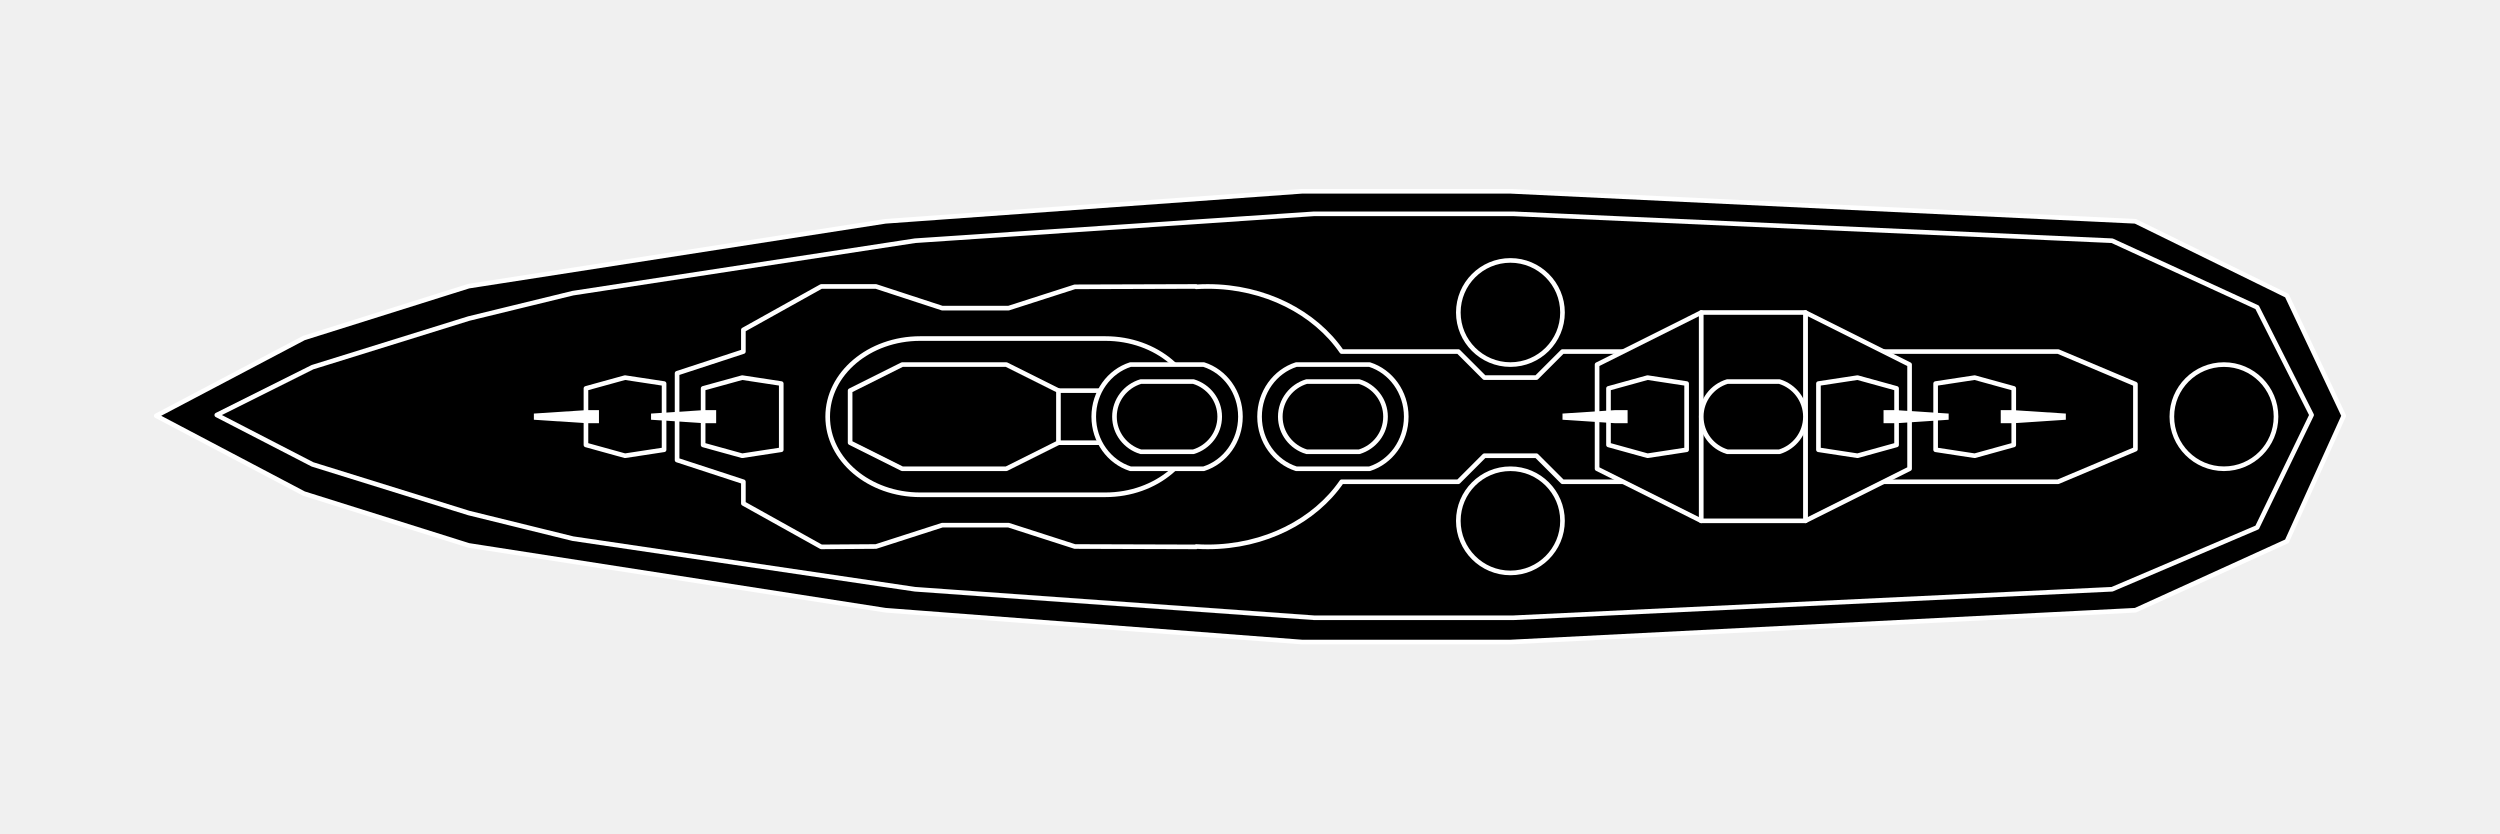
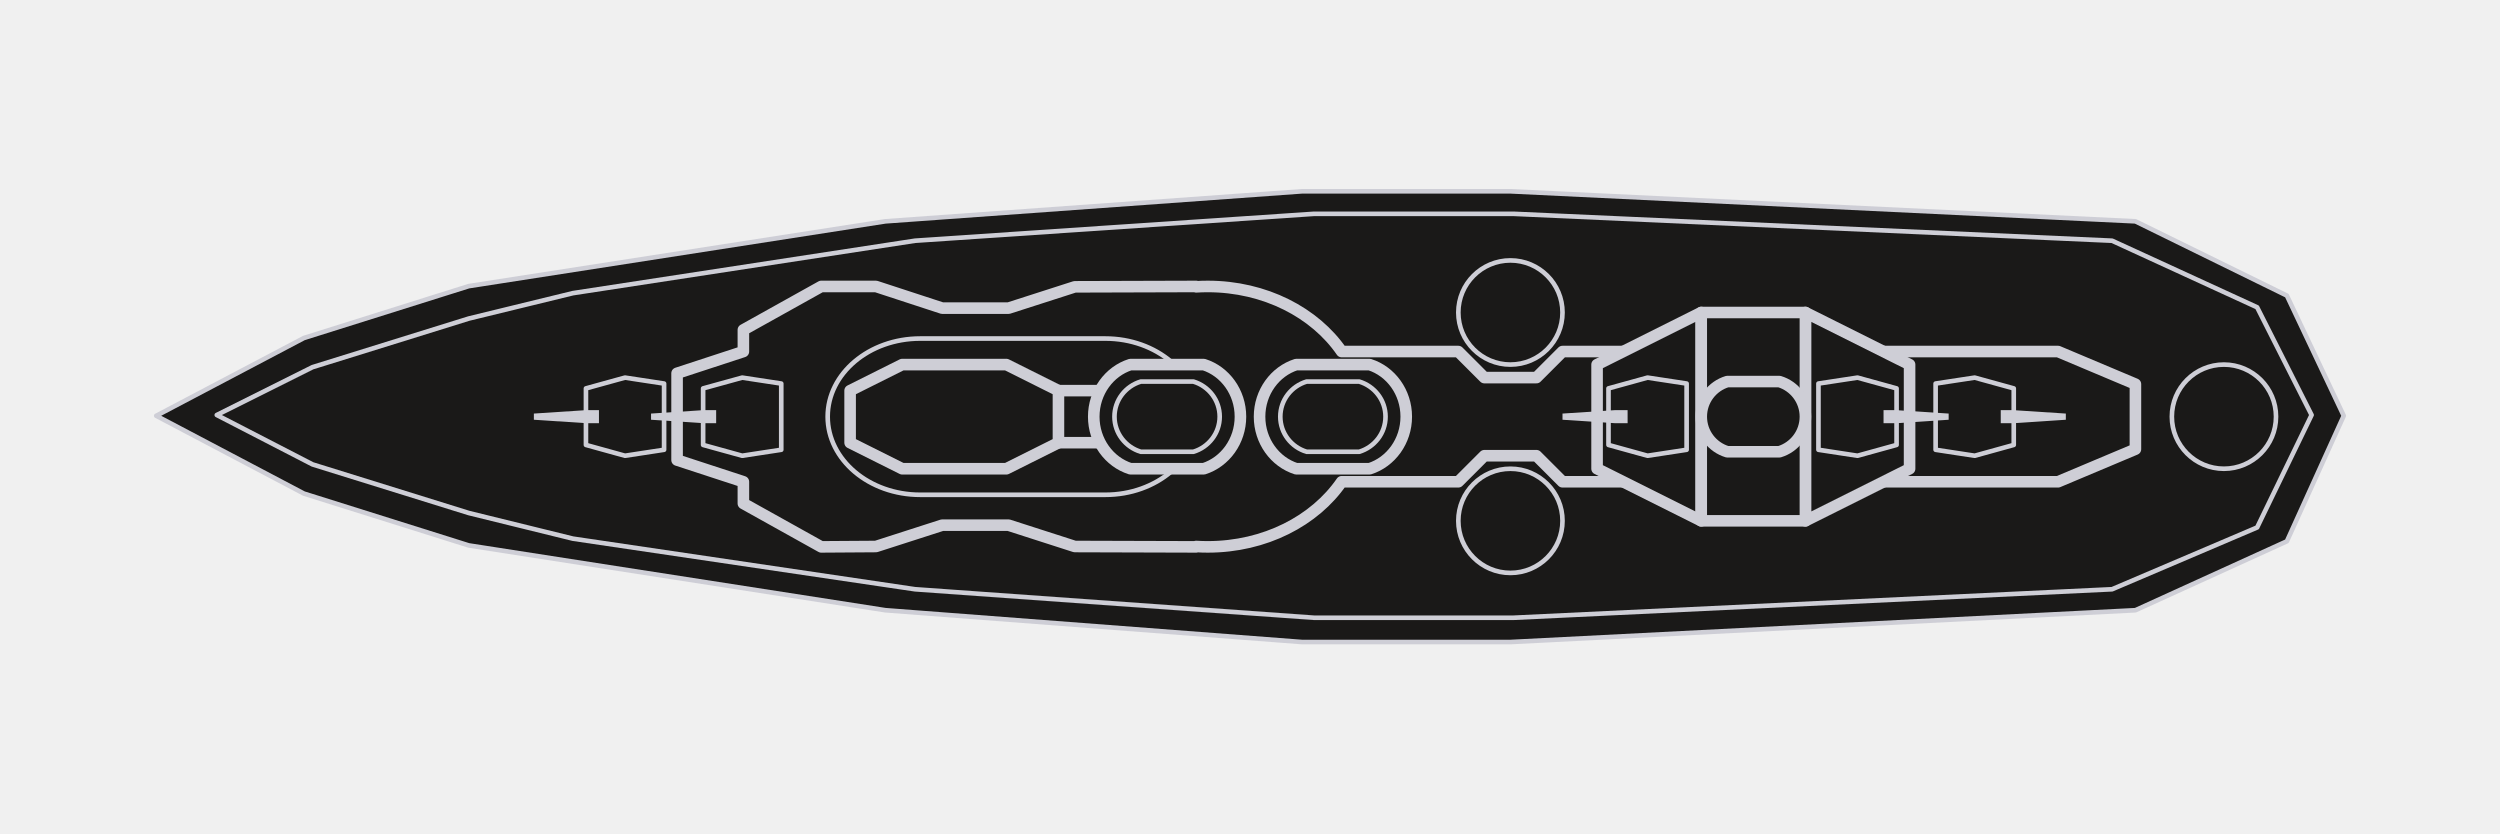
<svg xmlns="http://www.w3.org/2000/svg" width="100%" height="100%" viewBox="0 0 108 36" version="1.1" xml:space="preserve" style="fill-rule:evenodd;clip-rule:evenodd;stroke-linejoin:round;stroke-miterlimit:2;">
  <g>
-     <path d="M13.13,14.601l-6.38,3.361l6.38,3.361l7.12,2.239l18,2.8l18,1.374l9,0l27,-1.374l6.543,-2.979l2.457,-5.421l-2.457,-5.192l-6.543,-3.209l-27,-1.297l-9,0l-18,1.297l-18,2.8l-7.12,2.24Z" style="stroke:#fff;stroke-width:0.2px;" />
-     <path d="M13.5,15.862l-4.135,2.066l4.135,2.134l6.75,2.1l4.5,1.108l14.78,2.186l17.238,1.231l8.618,0l25.856,-1.231l6.266,-2.67l2.353,-4.858l-2.353,-4.653l-6.266,-2.876l-25.856,-1.162l-8.618,0l-17.238,1.162l-14.78,2.265l-4.5,1.098l-6.75,2.1Z" style="stroke:#fff;stroke-width:0.2px;" />
-     <path d="M35.478,23.625l-3.364,-1.875l0,-0.938l-2.864,-0.937l0,-3.75l2.864,-0.938l0,-0.937l3.364,-1.875l2.363,0l2.864,0.937l2.863,0l2.864,-0.921l5.243,-0.016l0,0.016c0.166,-0.011 0.332,-0.016 0.5,-0.016c2.471,0 4.629,1.132 5.785,2.812l5.04,-0l1.125,1.125l2.25,-0l1.125,-1.125l21.41,-0l3.34,1.407l0,2.812l-3.34,1.406l-21.41,-0l-1.125,-1.125l-2.25,-0l-1.125,1.125l-5.04,-0c-1.156,1.681 -3.314,2.813 -5.785,2.813c-0.168,-0 -0.334,-0.005 -0.5,-0.016l0,0.016l-5.243,-0.016l-2.864,-0.922l-2.863,-0l-2.864,0.922l-2.363,0.016Z" style="stroke:#fff;stroke-width:0.2px;" />
-     <path d="M28.688,19.43l-1.688,0.258l-1.687,-0.467l0,-2.442l1.687,-0.466l1.688,0.257l0,2.86Z" style="stroke:#fff;stroke-width:0.2px;" />
-     <path d="M25.313,17.719l-2.25,0.147l0,0.267l2.25,0.148l0.562,0l0,-0.562l-0.562,0Z" style="fill:#fff;" />
-     <path d="M33.75,19.43l-1.687,0.258l-1.688,-0.467l0,-2.442l1.688,-0.466l1.687,0.257l0,2.86Z" style="stroke:#fff;stroke-width:0.2px;" />
-     <path d="M30.375,17.719l-2.25,0.147l0,0.267l2.25,0.148l0.563,0l0,-0.562l-0.563,0Z" style="fill:#fff;" />
-     <path d="M39.754,21.375c-2.207,0 -3.998,-1.512 -3.998,-3.375c0,-1.863 1.791,-3.375 3.998,-3.375l7.997,0c2.207,0 3.999,1.512 3.999,3.375c0,1.863 -1.792,3.375 -3.999,3.375l-7.997,0Z" style="stroke:#fff;stroke-width:0.2px;" />
-     <rect x="44.466" y="16.875" width="7.284" height="2.25" style="stroke:#fff;stroke-width:0.2px;" />
-     <path d="M38.975,20.25l-2.25,-1.125l0,-2.25l2.25,-1.125l4.5,0l2.25,1.125l0,2.25l-2.25,1.125l-4.5,0Z" style="stroke:#fff;stroke-width:0.2px;" />
-     <path d="M73.494,13.5l0,9l-4.5,-2.25l0,-4.5l4.5,-2.25Z" style="stroke:#fff;stroke-width:0.2px;" />
-     <path d="M77.994,13.5l0,9l4.5,-2.25l0,-4.5l-4.5,-2.25Z" style="stroke:#fff;stroke-width:0.2px;" />
-     <rect x="73.494" y="13.5" width="4.5" height="9" style="stroke:#fff;stroke-width:0.2px;" />
-     <path d="M83.619,19.43l1.688,0.258l1.687,-0.467l0,-2.442l-1.687,-0.466l-1.688,0.257l0,2.86Z" style="stroke:#fff;stroke-width:0.2px;" />
-     <path d="M86.994,17.719l2.25,0.147l0,0.267l-2.25,0.148l-0.562,0l0,-0.562l0.562,0Z" style="fill:#fff;" />
-     <path d="M78.557,19.43l1.687,0.258l1.688,-0.467l0,-2.442l-1.688,-0.466l-1.687,0.257l0,2.86Z" style="stroke:#fff;stroke-width:0.2px;" />
-     <path d="M81.932,17.719l2.25,0.147l0,0.267l-2.25,0.148l-0.563,0l0,-0.562l0.563,0Z" style="fill:#fff;" />
-     <path d="M72.862,19.43l-1.688,0.258l-1.687,-0.467l0,-2.442l1.687,-0.466l1.688,0.257l0,2.86Z" style="stroke:#fff;stroke-width:0.2px;" />
-     <path d="M69.75,17.719l-2.25,0.147l0,0.267l2.25,0.148l0.563,0l-0.001,-0.562l-0.562,0Z" style="fill:#fff;" />
-     <path d="M74.619,19.516c-0.651,-0.197 -1.125,-0.801 -1.125,-1.516c0,-0.715 0.474,-1.319 1.125,-1.516l2.25,0c0.651,0.197 1.125,0.801 1.125,1.516c0,0.715 -0.474,1.319 -1.125,1.516l-2.25,0Z" style="stroke:#fff;stroke-width:0.2px;" />
-     <g>
-       <path d="M55.997,20.25c-0.916,-0.292 -1.584,-1.19 -1.584,-2.25c0,-1.06 0.668,-1.958 1.584,-2.25l3.169,0c0.916,0.292 1.584,1.19 1.584,2.25c0,1.06 -0.668,1.958 -1.584,2.25l-3.169,0Z" style="stroke:#fff;stroke-width:0.2px;" />
-       <path d="M56.445,19.516c-0.657,-0.197 -1.136,-0.801 -1.136,-1.516c0,-0.715 0.479,-1.319 1.136,-1.516l2.273,0c0.657,0.197 1.137,0.801 1.137,1.516c0,0.715 -0.48,1.319 -1.137,1.516l-2.273,0Z" style="stroke:#fff;stroke-width:0.2px;" />
-     </g>
-     <g>
-       <path d="M48.834,20.25c-0.916,-0.292 -1.584,-1.19 -1.584,-2.25c0,-1.06 0.668,-1.958 1.584,-2.25l3.169,0c0.916,0.292 1.584,1.19 1.584,2.25c0,1.06 -0.668,1.958 -1.584,2.25l-3.169,0Z" style="stroke:#fff;stroke-width:0.2px;" />
-       <path d="M49.282,19.516c-0.657,-0.197 -1.137,-0.801 -1.137,-1.516c-0,-0.715 0.48,-1.319 1.137,-1.516l2.273,0c0.657,0.197 1.136,0.801 1.136,1.516c-0,0.715 -0.479,1.319 -1.136,1.516l-2.273,0Z" style="stroke:#fff;stroke-width:0.2px;" />
-     </g>
-     <path d="M93.824,18c0,-1.242 1.008,-2.25 2.25,-2.25c1.242,0 2.25,1.008 2.25,2.25c0,1.242 -1.008,2.25 -2.25,2.25c-1.242,0 -2.25,-1.008 -2.25,-2.25Z" style="stroke:#fff;stroke-width:0.2px;" />
-     <path d="M63,22.5c0,-1.242 1.008,-2.25 2.25,-2.25c1.242,0 2.25,1.008 2.25,2.25c0,1.242 -1.008,2.25 -2.25,2.25c-1.242,0 -2.25,-1.008 -2.25,-2.25Z" style="stroke:#fff;stroke-width:0.2px;" />
-     <path d="M63,13.5c0,-1.242 1.008,-2.25 2.25,-2.25c1.242,0 2.25,1.008 2.25,2.25c0,1.242 -1.008,2.25 -2.25,2.25c-1.242,0 -2.25,-1.008 -2.25,-2.25Z" style="stroke:#fff;stroke-width:0.2px;" />
+     <path d="M13.13,14.601l-6.38,3.361l6.38,3.361l7.12,2.239l18,2.8l18,1.374l9,0l27,-1.374l6.543,-2.979l2.457,-5.421l-2.457,-5.192l-6.543,-3.209l-27,-1.297l-9,0l-18,1.297l-18,2.8l-7.12,2.24Z" style="fill:#1a1918;stroke:#ceced6;stroke-width:0.2px;" />
+     <path d="M13.5,15.862l-4.135,2.066l4.135,2.134l6.75,2.1l4.5,1.108l14.78,2.186l17.238,1.231l8.618,0l25.856,-1.231l6.266,-2.67l2.353,-4.858l-2.353,-4.653l-6.266,-2.876l-25.856,-1.162l-8.618,0l-17.238,1.162l-14.78,2.265l-4.5,1.098l-6.75,2.1Z" style="fill:#1a1918;stroke:#ceced6;stroke-width:0.2px;" />
+     <path d="M35.478,23.625l-3.364,-1.875l0,-0.938l-2.864,-0.937l0,-3.75l2.864,-0.938l0,-0.937l3.364,-1.875l2.363,0l2.864,0.937l2.863,0l2.864,-0.921l5.243,-0.016l0,0.016c0.166,-0.011 0.332,-0.016 0.5,-0.016c2.471,0 4.629,1.132 5.785,2.812l5.04,-0l1.125,1.125l2.25,-0l1.125,-1.125l21.41,-0l3.34,1.407l0,2.812l-3.34,1.406l-21.41,-0l-1.125,-1.125l-2.25,-0l-1.125,1.125l-5.04,-0c-1.156,1.681 -3.314,2.813 -5.785,2.813c-0.168,-0 -0.334,-0.005 -0.5,-0.016l0,0.016l-5.243,-0.016l-2.864,-0.922l-2.863,-0l-2.864,0.922l-2.363,0.016Z" style="fill:#1a1918;stroke:#ceced6;stroke-width:0.5px;" />
+     <path d="M28.688,19.43l-1.688,0.258l-1.687,-0.467l0,-2.442l1.687,-0.466l1.688,0.257l0,2.86Z" style="fill:#1a1918;stroke:#ceced6;stroke-width:0.2px;" />
+     <path d="M25.313,17.719l-2.25,0.147l0,0.267l2.25,0.148l0.562,0l0,-0.562l-0.562,0Z" style="fill:#ceced6;" />
+     <path d="M33.75,19.43l-1.687,0.258l-1.688,-0.467l0,-2.442l1.688,-0.466l1.687,0.257l0,2.86Z" style="fill:#1a1918;stroke:#ceced6;stroke-width:0.2px;" />
+     <path d="M30.375,17.719l-2.25,0.147l0,0.267l2.25,0.148l0.563,0l0,-0.562l-0.563,0Z" style="fill:#ceced6;" />
+     <path d="M39.754,21.375c-2.207,0 -3.998,-1.512 -3.998,-3.375c0,-1.863 1.791,-3.375 3.998,-3.375l7.997,0c2.207,0 3.999,1.512 3.999,3.375c0,1.863 -1.792,3.375 -3.999,3.375l-7.997,0Z" style="fill:#1a1918;stroke:#ceced6;stroke-width:0.2px;" />
+     <rect x="44.466" y="16.875" width="7.284" height="2.25" style="fill:#1a1918;stroke:#ceced6;stroke-width:0.5px;" />
+     <path d="M38.975,20.25l-2.25,-1.125l0,-2.25l2.25,-1.125l4.5,0l2.25,1.125l0,2.25l-2.25,1.125l-4.5,0Z" style="fill:#1a1918;stroke:#ceced6;stroke-width:0.5px;" />
+     <path d="M73.494,13.5l0,9l-4.5,-2.25l0,-4.5l4.5,-2.25Z" style="fill:#1a1918;stroke:#ceced6;stroke-width:0.5px;" />
+     <path d="M77.994,13.5l0,9l4.5,-2.25l0,-4.5l-4.5,-2.25Z" style="fill:#1a1918;stroke:#ceced6;stroke-width:0.5px;" />
+     <rect x="73.494" y="13.5" width="4.5" height="9" style="fill:#1a1918;stroke:#ceced6;stroke-width:0.5px;" />
+     <path d="M83.619,19.43l1.688,0.258l1.687,-0.467l0,-2.442l-1.687,-0.466l-1.688,0.257l0,2.86Z" style="fill:#1a1918;stroke:#ceced6;stroke-width:0.2px;" />
+     <path d="M86.994,17.719l2.25,0.147l0,0.267l-2.25,0.148l-0.562,0l0,-0.562l0.562,0Z" style="fill:#ceced6;" />
+     <path d="M78.557,19.43l1.687,0.258l1.688,-0.467l0,-2.442l-1.688,-0.466l-1.687,0.257l0,2.86Z" style="fill:#1a1918;stroke:#ceced6;stroke-width:0.2px;" />
+     <path d="M81.932,17.719l2.25,0.147l0,0.267l-2.25,0.148l-0.563,0l0,-0.562l0.563,0Z" style="fill:#ceced6;" />
+     <path d="M72.862,19.43l-1.688,0.258l-1.687,-0.467l0,-2.442l1.687,-0.466l1.688,0.257l0,2.86Z" style="fill:#1a1918;stroke:#ceced6;stroke-width:0.2px;" />
+     <path d="M69.75,17.719l-2.25,0.147l0,0.267l2.25,0.148l0.563,0l-0.001,-0.562l-0.562,0Z" style="fill:#ceced6;" />
+     <path d="M74.619,19.516c-0.651,-0.197 -1.125,-0.801 -1.125,-1.516c0,-0.715 0.474,-1.319 1.125,-1.516l2.25,0c0.651,0.197 1.125,0.801 1.125,1.516c0,0.715 -0.474,1.319 -1.125,1.516l-2.25,0Z" style="fill:#1a1918;stroke:#ceced6;stroke-width:0.5px;" />
+     <path d="M55.997,20.25c-0.916,-0.292 -1.584,-1.19 -1.584,-2.25c0,-1.06 0.668,-1.958 1.584,-2.25l3.169,0c0.916,0.292 1.584,1.19 1.584,2.25c0,1.06 -0.668,1.958 -1.584,2.25l-3.169,0Z" style="fill:#1a1918;stroke:#ceced6;stroke-width:0.5px;" />
+     <path d="M56.445,19.516c-0.657,-0.197 -1.136,-0.801 -1.136,-1.516c0,-0.715 0.479,-1.319 1.136,-1.516l2.273,0c0.657,0.197 1.137,0.801 1.137,1.516c0,0.715 -0.48,1.319 -1.137,1.516l-2.273,0Z" style="fill:#1a1918;stroke:#ceced6;stroke-width:0.2px;" />
+     <path d="M48.834,20.25c-0.916,-0.292 -1.584,-1.19 -1.584,-2.25c0,-1.06 0.668,-1.958 1.584,-2.25l3.169,0c0.916,0.292 1.584,1.19 1.584,2.25c0,1.06 -0.668,1.958 -1.584,2.25l-3.169,0Z" style="fill:#1a1918;stroke:#ceced6;stroke-width:0.5px;" />
+     <path d="M49.282,19.516c-0.657,-0.197 -1.137,-0.801 -1.137,-1.516c-0,-0.715 0.48,-1.319 1.137,-1.516l2.273,0c0.657,0.197 1.136,0.801 1.136,1.516c-0,0.715 -0.479,1.319 -1.136,1.516l-2.273,0Z" style="fill:#1a1918;stroke:#ceced6;stroke-width:0.2px;" />
+     <path d="M93.824,18c0,-1.242 1.008,-2.25 2.25,-2.25c1.242,0 2.25,1.008 2.25,2.25c0,1.242 -1.008,2.25 -2.25,2.25c-1.242,0 -2.25,-1.008 -2.25,-2.25Z" style="fill:#1a1918;stroke:#ceced6;stroke-width:0.2px;" />
+     <path d="M63,22.5c0,-1.242 1.008,-2.25 2.25,-2.25c1.242,0 2.25,1.008 2.25,2.25c0,1.242 -1.008,2.25 -2.25,2.25c-1.242,0 -2.25,-1.008 -2.25,-2.25Z" style="fill:#1a1918;stroke:#ceced6;stroke-width:0.2px;" />
+     <path d="M63,13.5c0,-1.242 1.008,-2.25 2.25,-2.25c1.242,0 2.25,1.008 2.25,2.25c0,1.242 -1.008,2.25 -2.25,2.25c-1.242,0 -2.25,-1.008 -2.25,-2.25Z" style="fill:#1a1918;stroke:#ceced6;stroke-width:0.2px;" />
  </g>
</svg>
